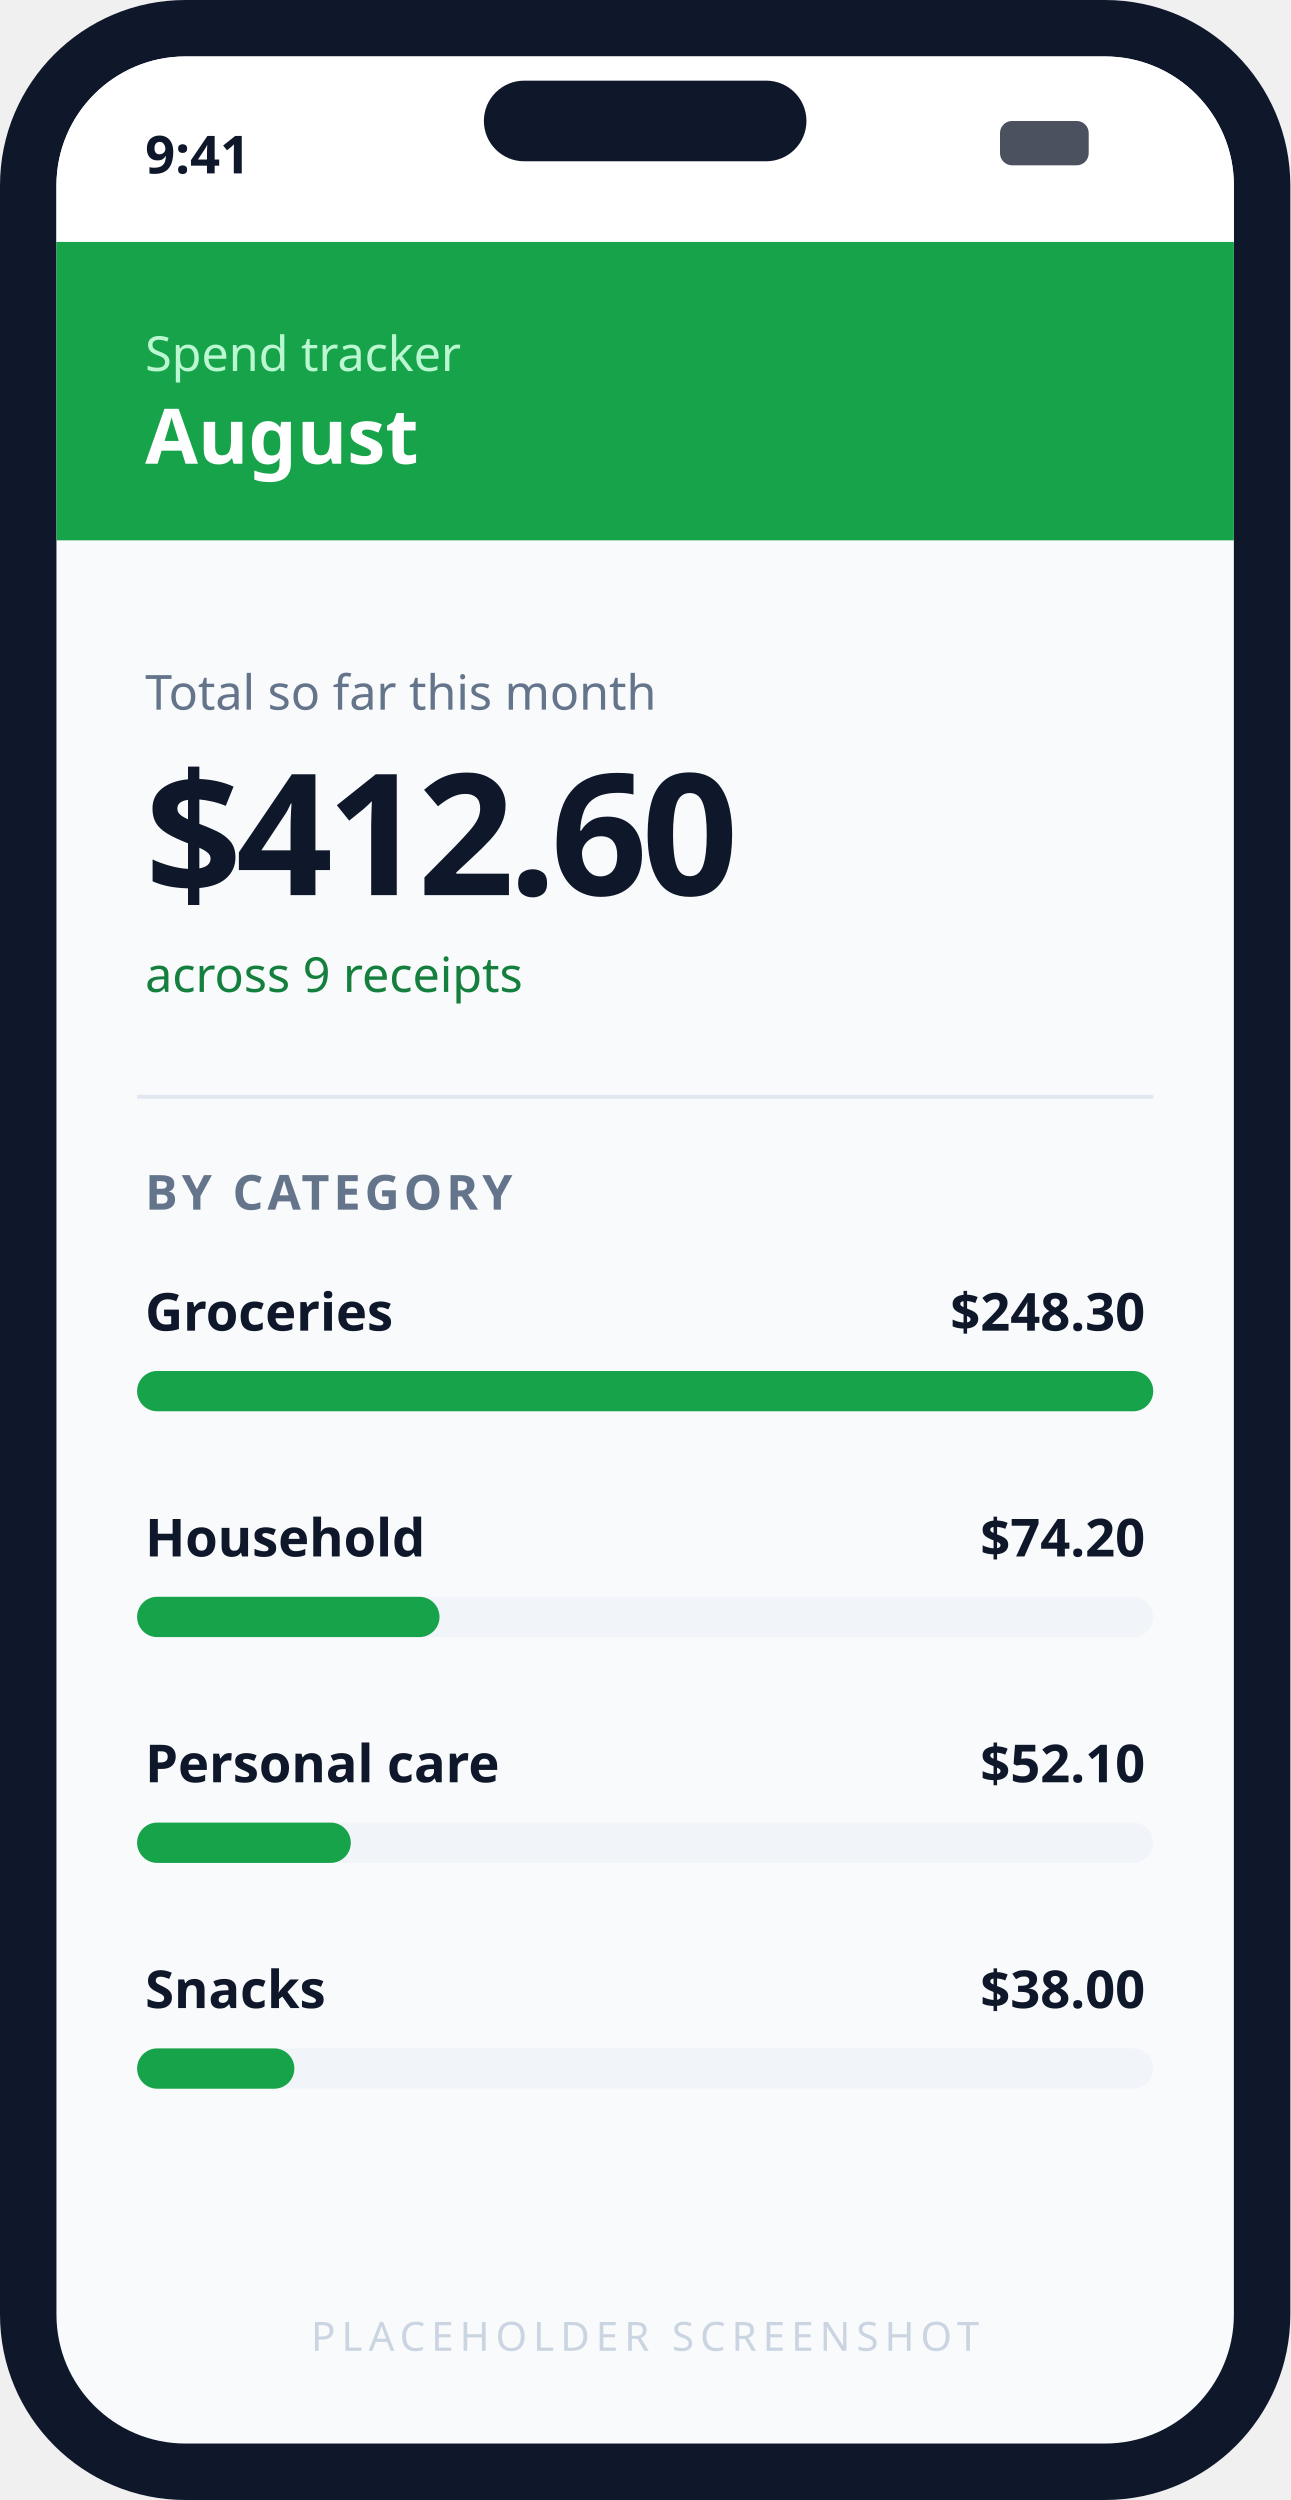
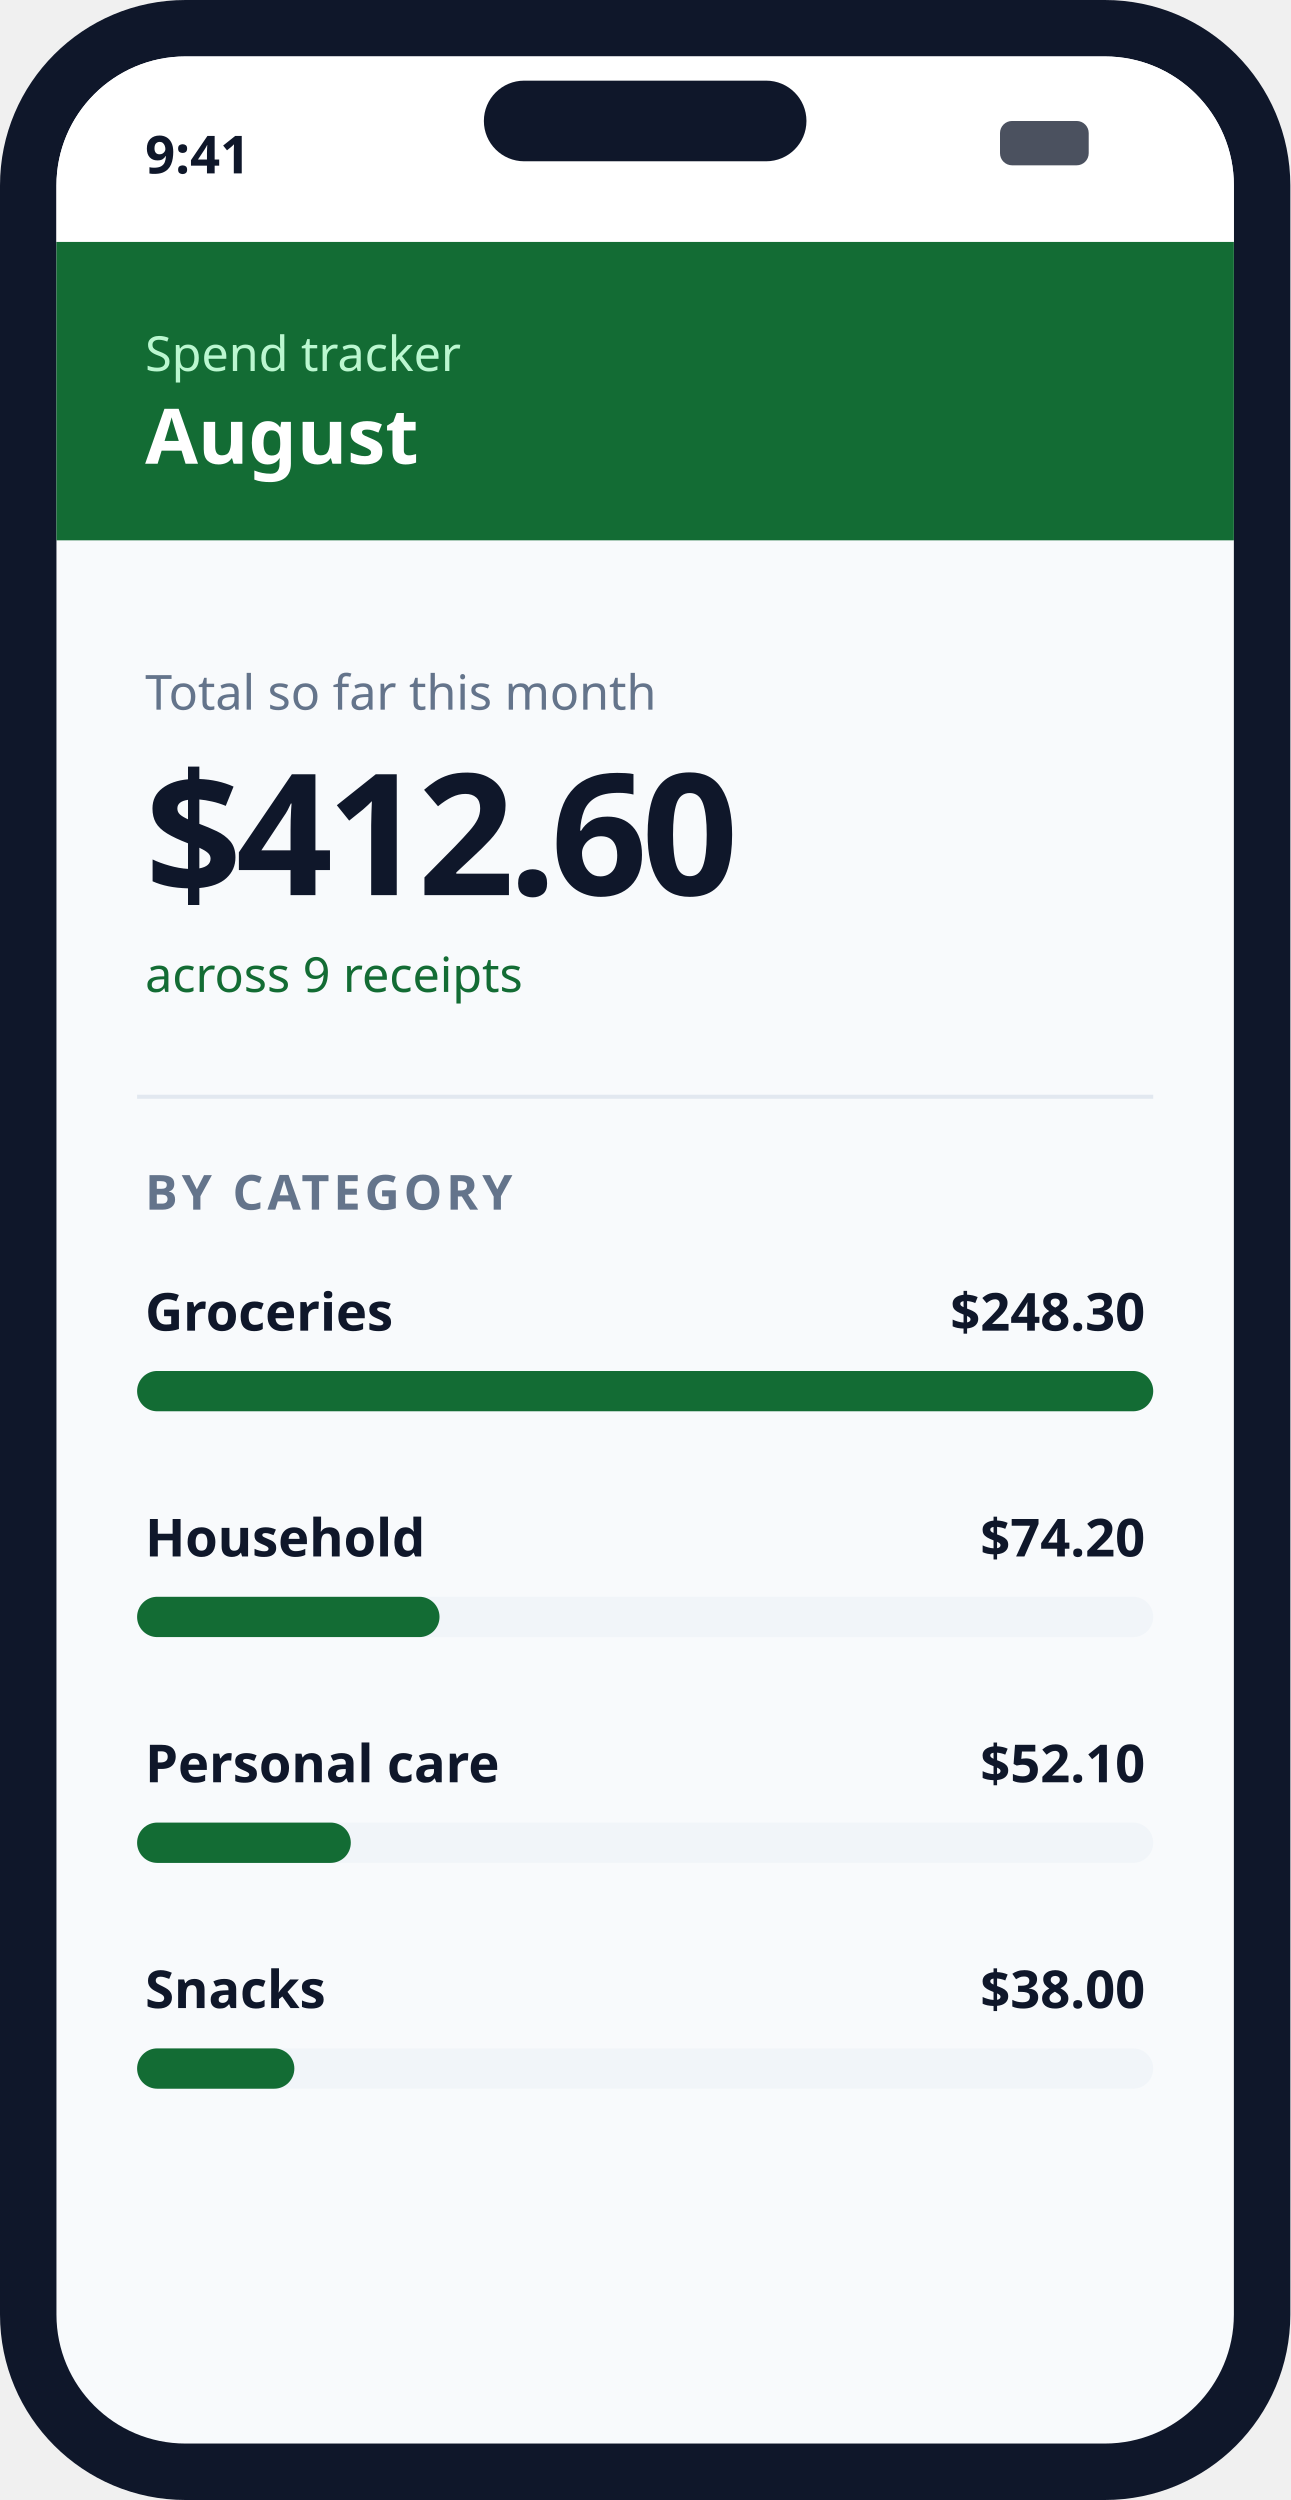
- <svg xmlns="http://www.w3.org/2000/svg" viewBox="0 0 320 620" width="320" height="620" role="img" aria-label="Placeholder app screenshot: monthly spend tracker showing $412.60 spent in August, broken down by category — Groceries $248.30, Household $74.20, Personal care $52.10, Snacks $38.00">
+ <svg xmlns="http://www.w3.org/2000/svg" viewBox="0 0 320 620" width="320" height="620" role="img" aria-label="NearbyStore app screen: monthly spend tracker showing $412.60 spent in August, broken down by category: Groceries $248.30, Household $74.20, Personal care $52.10, Snacks $38.00">
  <defs>
    <clipPath id="screen-spend">
      <rect x="14" y="14" width="292" height="592" rx="32" />
    </clipPath>
  </defs>
  <rect x="0" y="0" width="320" height="620" rx="46" fill="#0f172a" />
  <rect x="14" y="14" width="292" height="592" rx="32" fill="#f8fafc" />
  <g clip-path="url(#screen-spend)">
    <rect x="14" y="14" width="292" height="46" fill="#ffffff" />
    <text x="36" y="43" font-family="system-ui, sans-serif" font-size="13" font-weight="600" fill="#0f172a">9:41</text>
    <rect x="248" y="30" width="22" height="11" rx="3" fill="#0f172a" opacity=".75" />
-     <rect x="14" y="60" width="292" height="74" fill="#16a34a" />
+     <rect x="14" y="60" width="292" height="74" fill="#136c34" />
    <text x="36" y="92" font-family="system-ui, sans-serif" font-size="12" fill="#bbf7d0">Spend tracker</text>
    <text x="36" y="115" font-family="system-ui, sans-serif" font-size="19" font-weight="700" fill="#ffffff">August</text>
    <text x="36" y="176" font-family="system-ui, sans-serif" font-size="12" fill="#64748b">Total so far this month</text>
    <text x="36" y="222" font-family="system-ui, sans-serif" font-size="42" font-weight="800" fill="#0f172a" letter-spacing="-1.5">$412.60</text>
-     <text x="36" y="246" font-family="system-ui, sans-serif" font-size="12" fill="#15803d">across 9 receipts</text>
+     <text x="36" y="246" font-family="system-ui, sans-serif" font-size="12" fill="#136c34">across 9 receipts</text>
    <line x1="34" y1="272" x2="286" y2="272" stroke="#e2e8f0" stroke-width="1" />
    <text x="36" y="300" font-family="system-ui, sans-serif" font-size="12" font-weight="700" fill="#64748b" letter-spacing="1">BY CATEGORY</text>
    <g font-family="system-ui, sans-serif" font-size="13">
      <text x="36" y="330" fill="#0f172a" font-weight="600">Groceries</text>
      <text x="284" y="330" fill="#0f172a" font-weight="700" text-anchor="end">$248.30</text>
      <rect x="34" y="340" width="252" height="10" rx="5" fill="#f1f5f9" />
-       <rect x="34" y="340" width="252" height="10" rx="5" fill="#16a34a" />
+       <rect x="34" y="340" width="252" height="10" rx="5" fill="#136c34" />
      <text x="36" y="386" fill="#0f172a" font-weight="600">Household</text>
      <text x="284" y="386" fill="#0f172a" font-weight="700" text-anchor="end">$74.20</text>
      <rect x="34" y="396" width="252" height="10" rx="5" fill="#f1f5f9" />
-       <rect x="34" y="396" width="75" height="10" rx="5" fill="#16a34a" />
+       <rect x="34" y="396" width="75" height="10" rx="5" fill="#136c34" />
      <text x="36" y="442" fill="#0f172a" font-weight="600">Personal care</text>
      <text x="284" y="442" fill="#0f172a" font-weight="700" text-anchor="end">$52.10</text>
      <rect x="34" y="452" width="252" height="10" rx="5" fill="#f1f5f9" />
-       <rect x="34" y="452" width="53" height="10" rx="5" fill="#16a34a" />
+       <rect x="34" y="452" width="53" height="10" rx="5" fill="#136c34" />
      <text x="36" y="498" fill="#0f172a" font-weight="600">Snacks</text>
      <text x="284" y="498" fill="#0f172a" font-weight="700" text-anchor="end">$38.00</text>
      <rect x="34" y="508" width="252" height="10" rx="5" fill="#f1f5f9" />
-       <rect x="34" y="508" width="39" height="10" rx="5" fill="#16a34a" />
+       <rect x="34" y="508" width="39" height="10" rx="5" fill="#136c34" />
    </g>
-     <text x="160" y="583" font-family="system-ui, sans-serif" font-size="10" fill="#cbd5e1" text-anchor="middle" letter-spacing="1.5">PLACEHOLDER SCREENSHOT</text>
  </g>
  <rect x="120" y="20" width="80" height="20" rx="10" fill="#0f172a" />
</svg>
